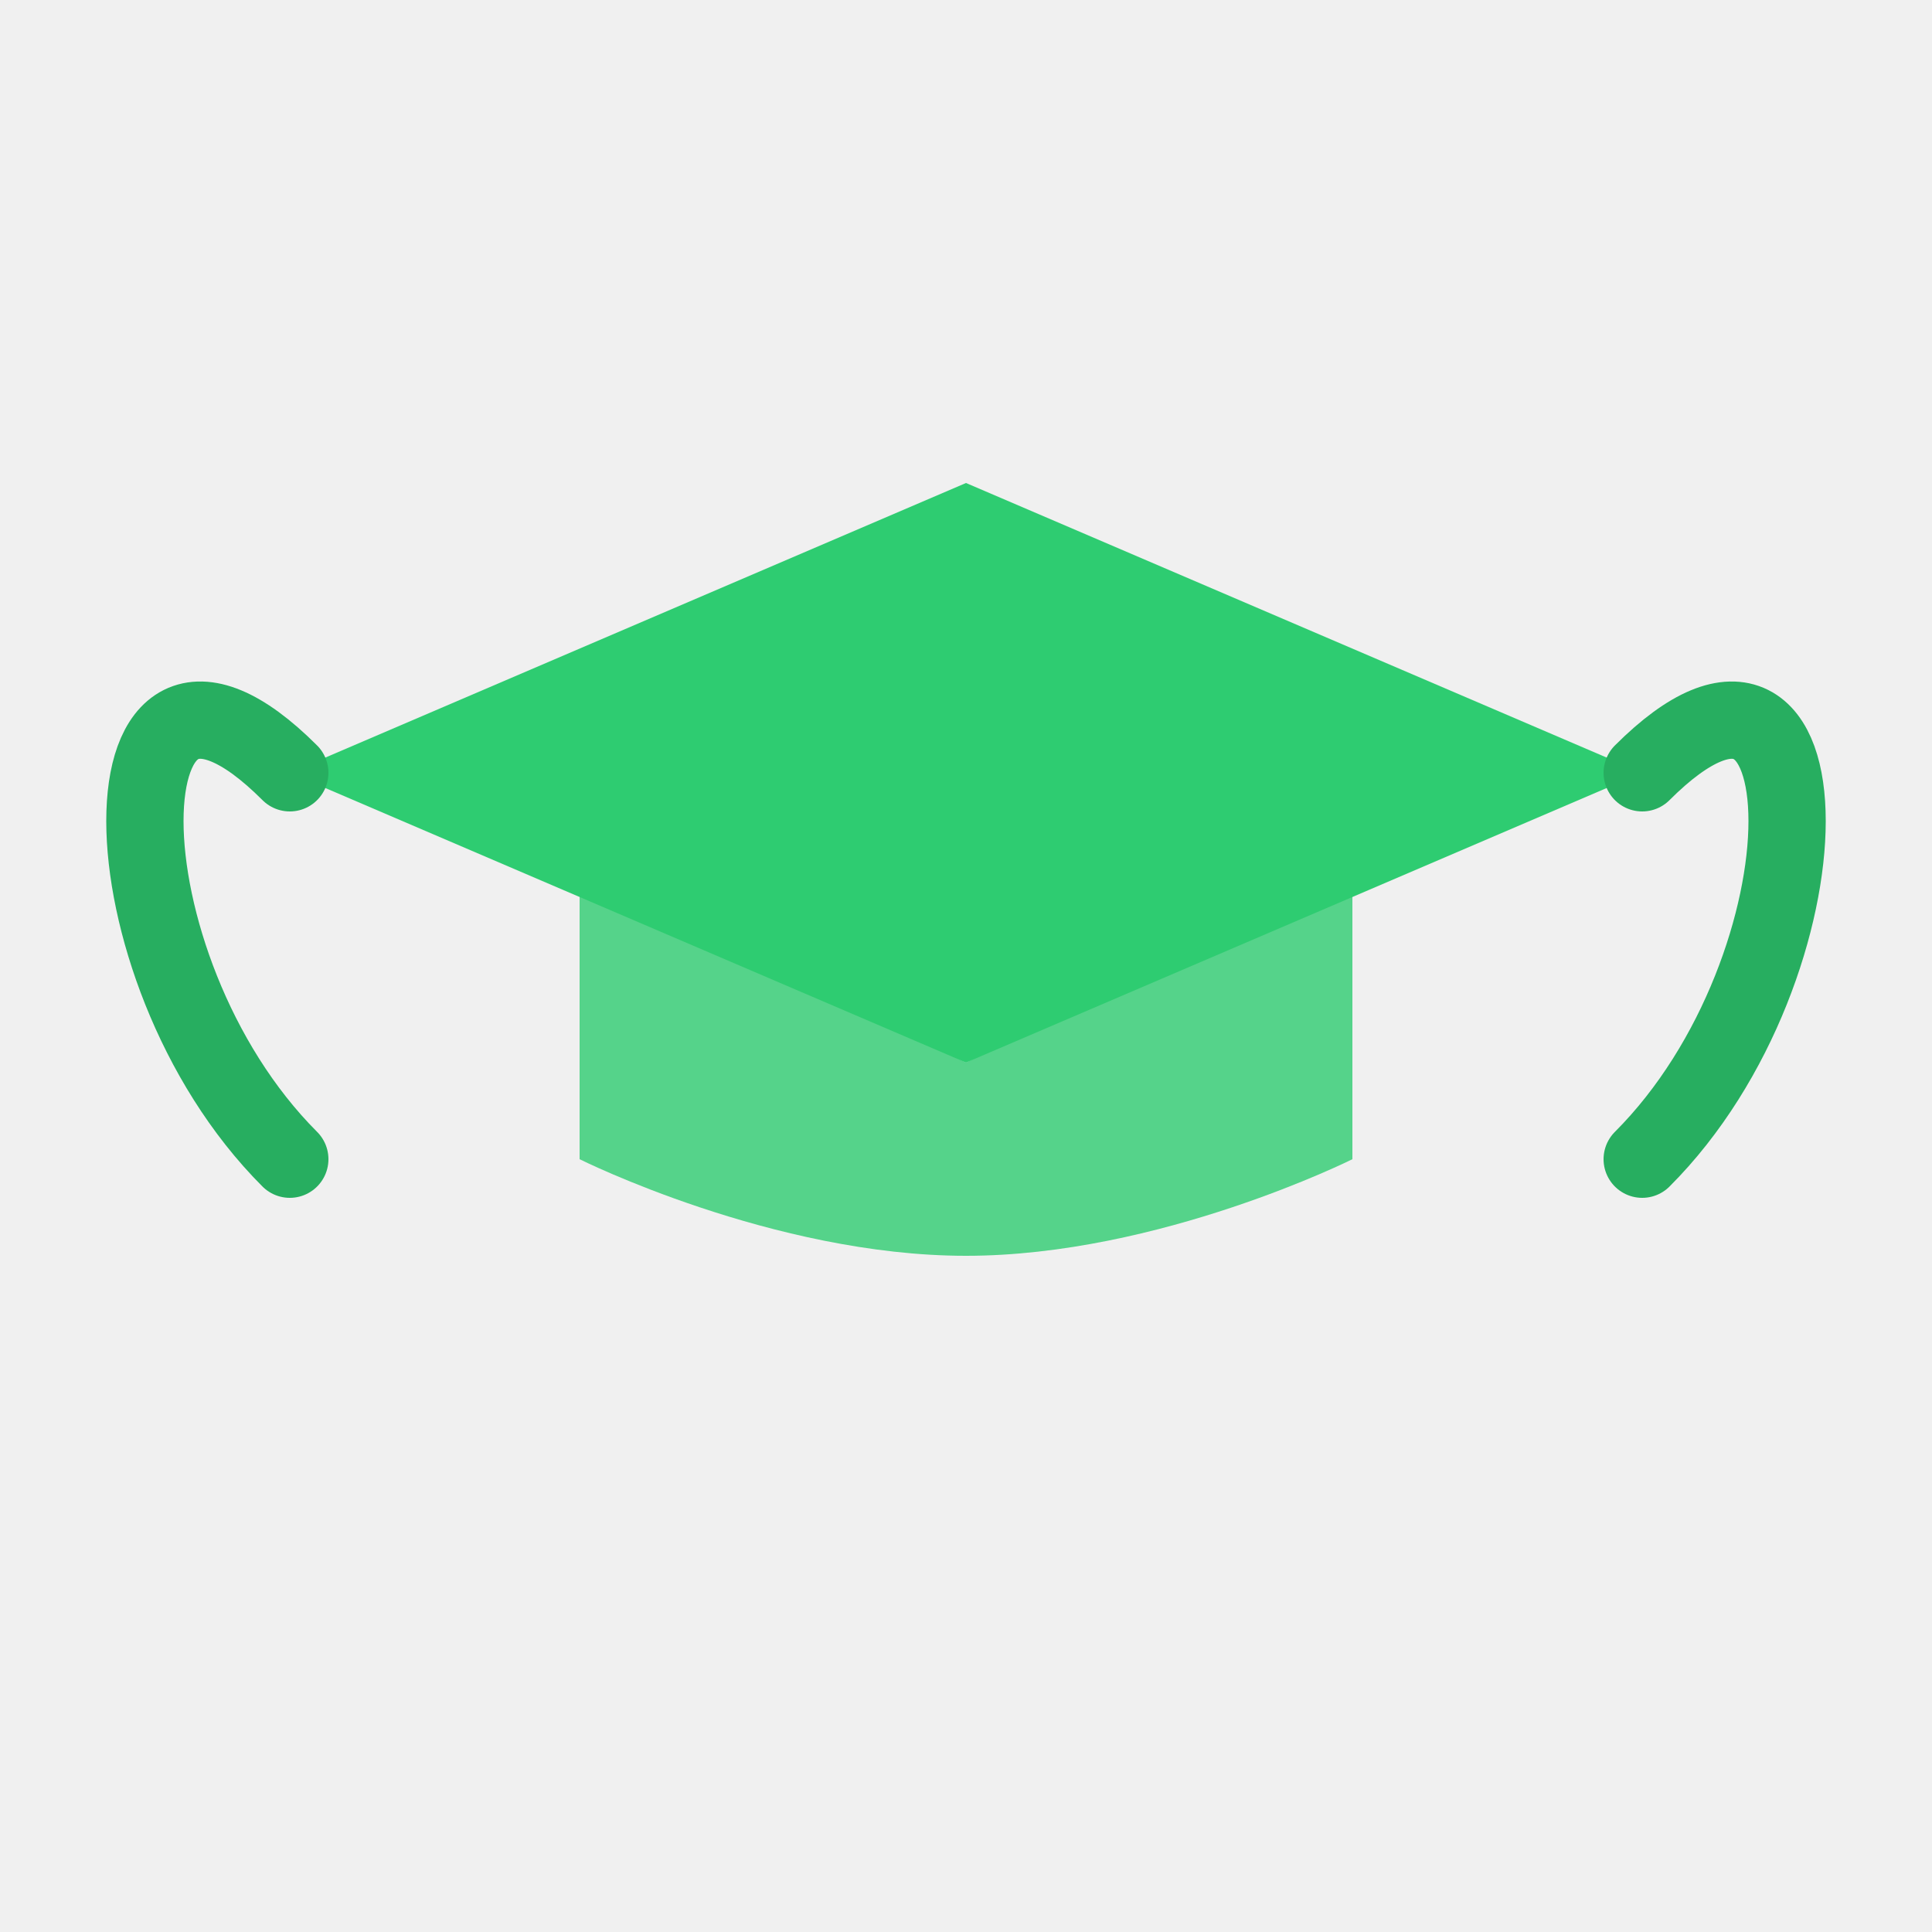
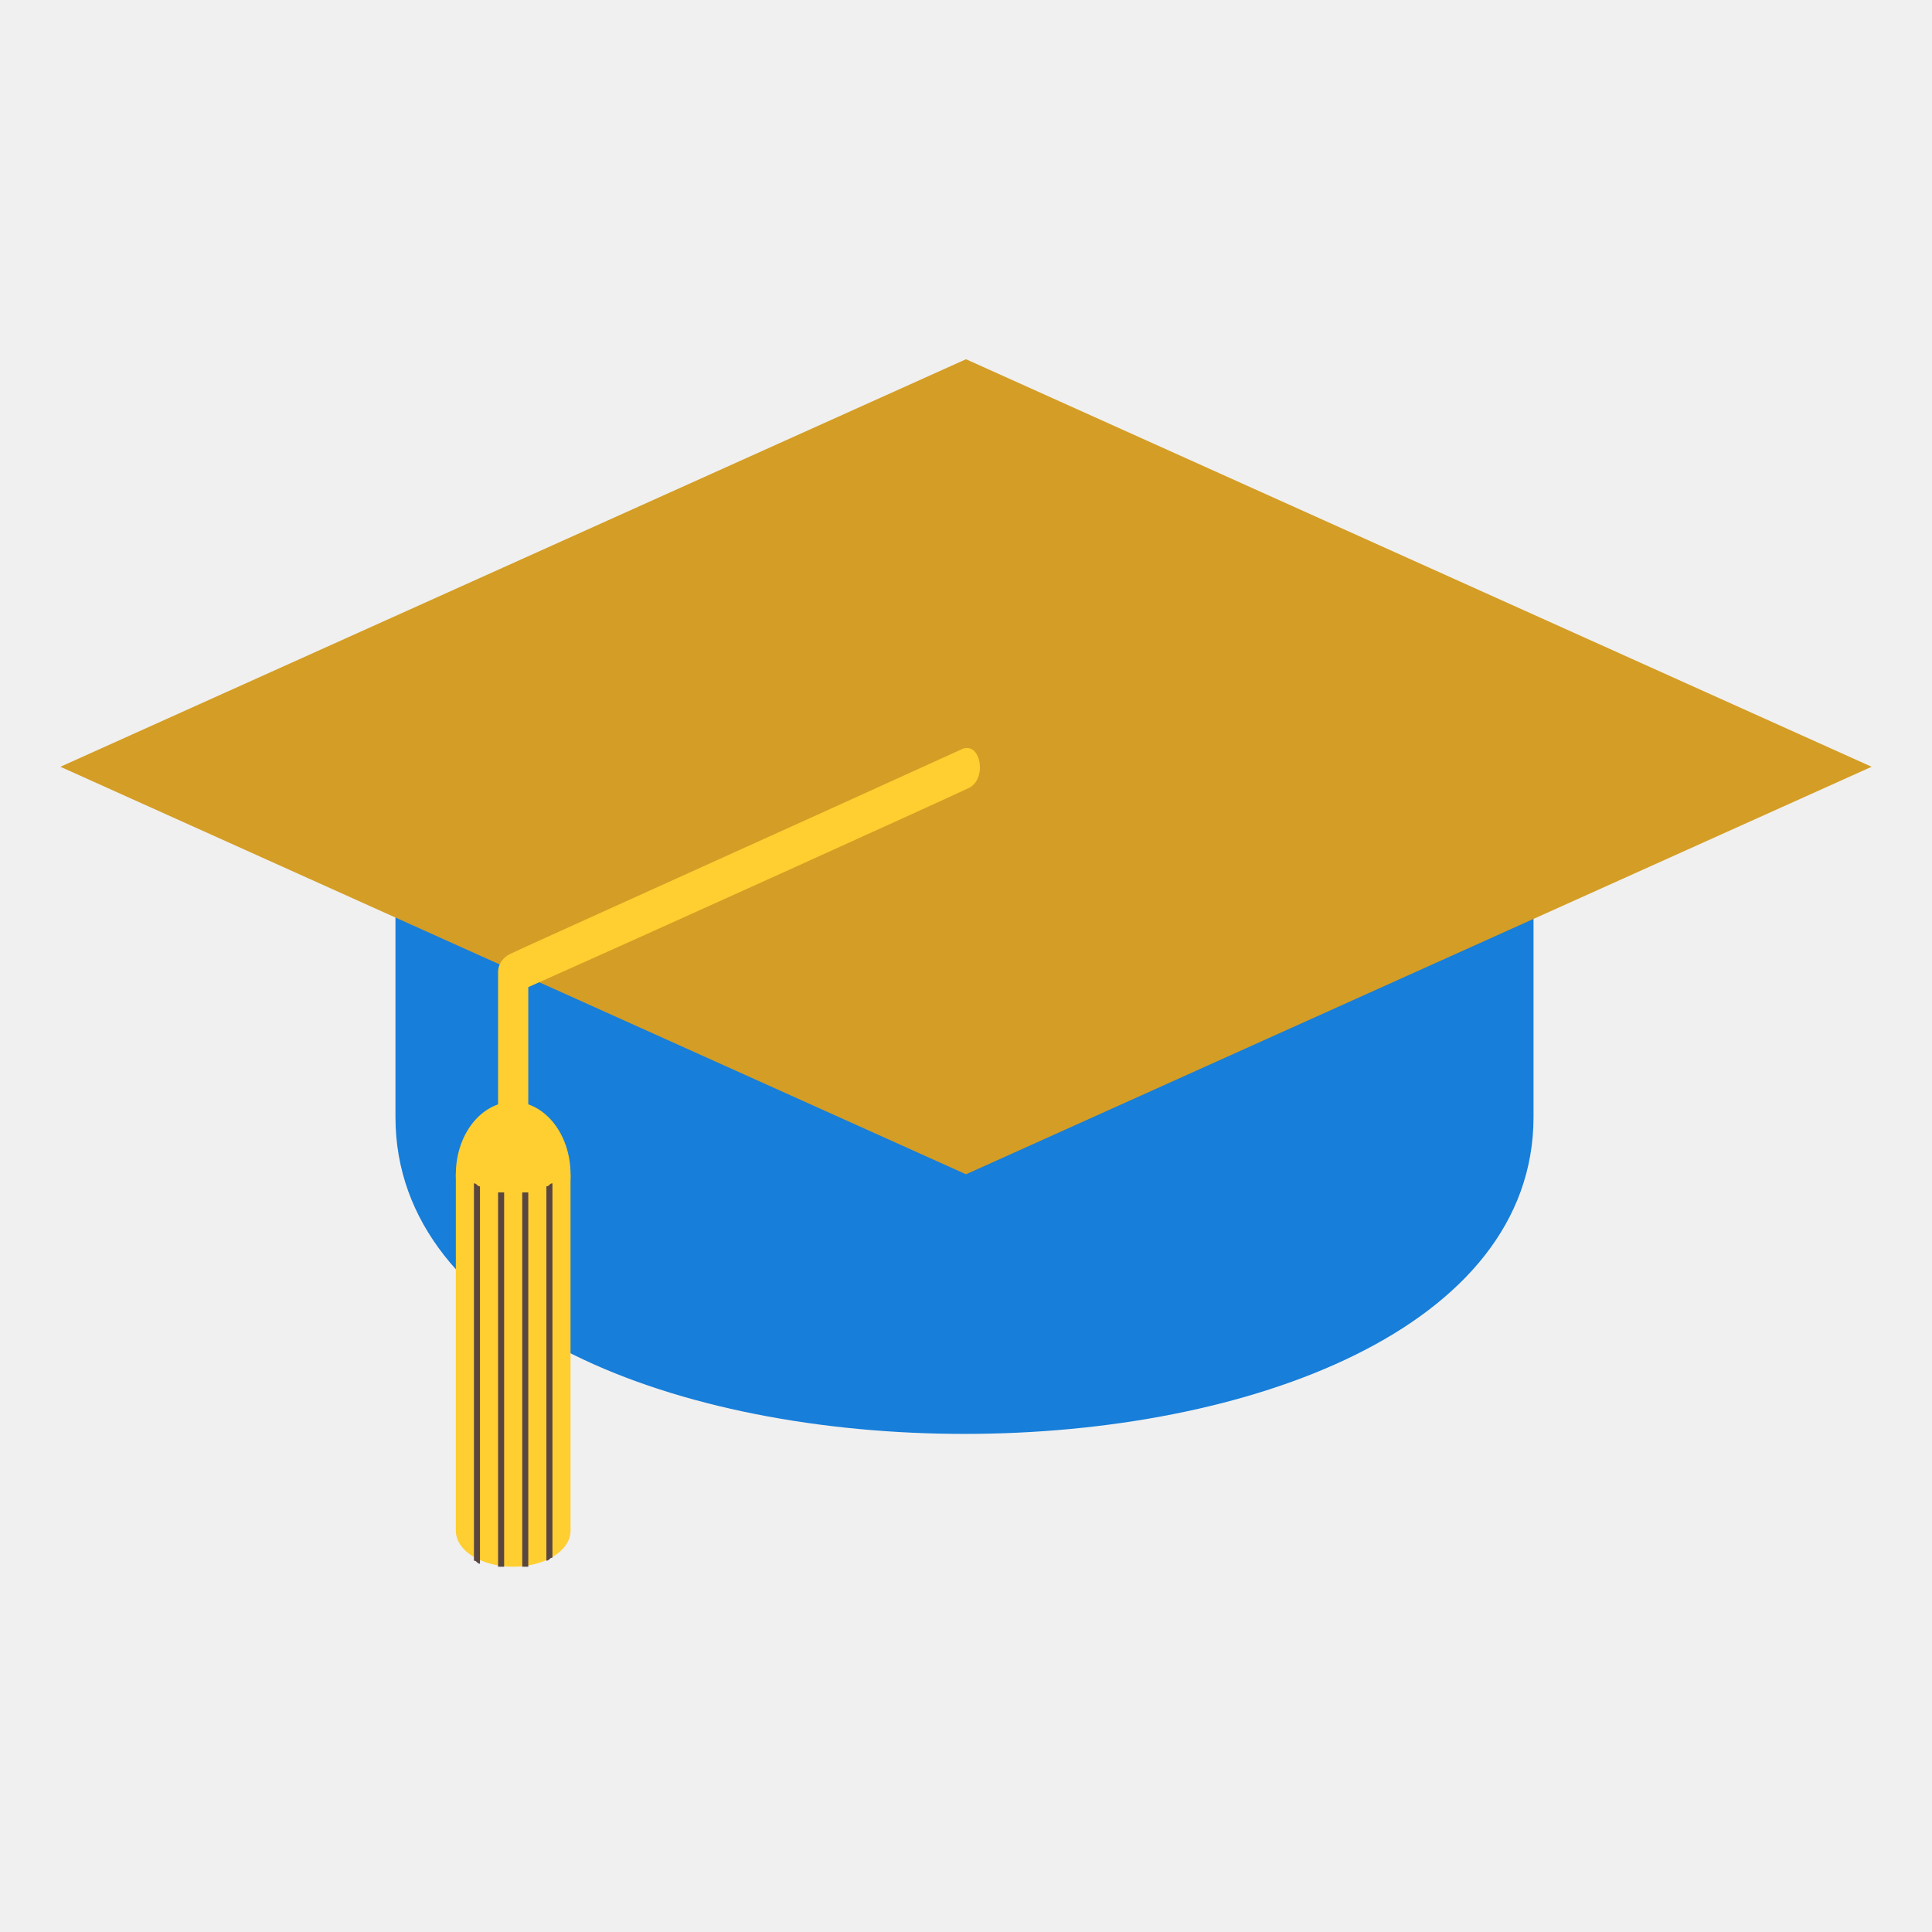
- <svg xmlns="http://www.w3.org/2000/svg" width="100" height="100" viewBox="0 0 100 100" fill="none">
-   <path d="M50 25L85 40L50 55L15 40L50 25Z" fill="#2ECC71" />
-   <path d="M30 45V60C30 60 40 65 50 65C60 65 70 60 70 60V45L50 55L30 45Z" fill="#2ECC71" opacity="0.8" />
-   <path d="M15 40C5 30 5 50 15 60" stroke="#27AE60" stroke-width="4" stroke-linecap="round" />
-   <path d="M85 40C95 30 95 50 85 60" stroke="#27AE60" stroke-width="4" stroke-linecap="round" />
+ <svg xmlns="http://www.w3.org/2000/svg" width="127px" height="127px" viewBox="0 0 64 64" aria-hidden="true" role="img" class="iconify iconify--emojione" preserveAspectRatio="xMidYMid meet" fill="#ffffff">
+   <g id="SVGRepo_bgCarrier" stroke-width="0" />
+   <g id="SVGRepo_tracerCarrier" stroke-linecap="round" stroke-linejoin="round" />
+   <g id="SVGRepo_iconCarrier">
+     <path d="M13.1 30.2V37c0 14 37.7 14 37.7 0v-6.8H13.1z" fill="#177ed9"> </path>
+     <path fill="#d49d25" d="M62 25.4L32 38.9L2 25.4l30-13.5z"> </path>
+     <g fill="#ffce31">
+       <path d="M31.9 24.8c-4.6 2.1-14.6 6.6-15 6.8c-.2.1-.4.3-.4.6V39c0 .8 1 .8 1 0v-6.3c4.5-2 14.2-6.4 14.6-6.6c.6-.3.4-1.5-.2-1.3"> </path>
+       <ellipse cx="17" cy="38.9" rx="1.9" ry="2.4"> </ellipse>
+       <path d="M17 51.9c1 0 1.9-.5 1.9-1.2V38.9h-3.8v11.8c0 .7.9 1.2 1.9 1.2"> </path>
+     </g>
+     <g fill="#594640">
+       <path d="M18.3 39.2c-.1 0-.1.1-.2.1v12.4c.1 0 .1-.1.2-.1V39.2"> </path>
+       <path d="M17.5 39.5h-.2v12.4h.2V39.5"> </path>
+       <path d="M16.7 39.5h-.2v12.4h.2V39.5"> </path>
+       <path d="M15.9 39.3c-.1 0-.1-.1-.2-.1v12.5c.1 0 .1.1.2.1V39.3"> </path>
+     </g>
+   </g>
</svg>
